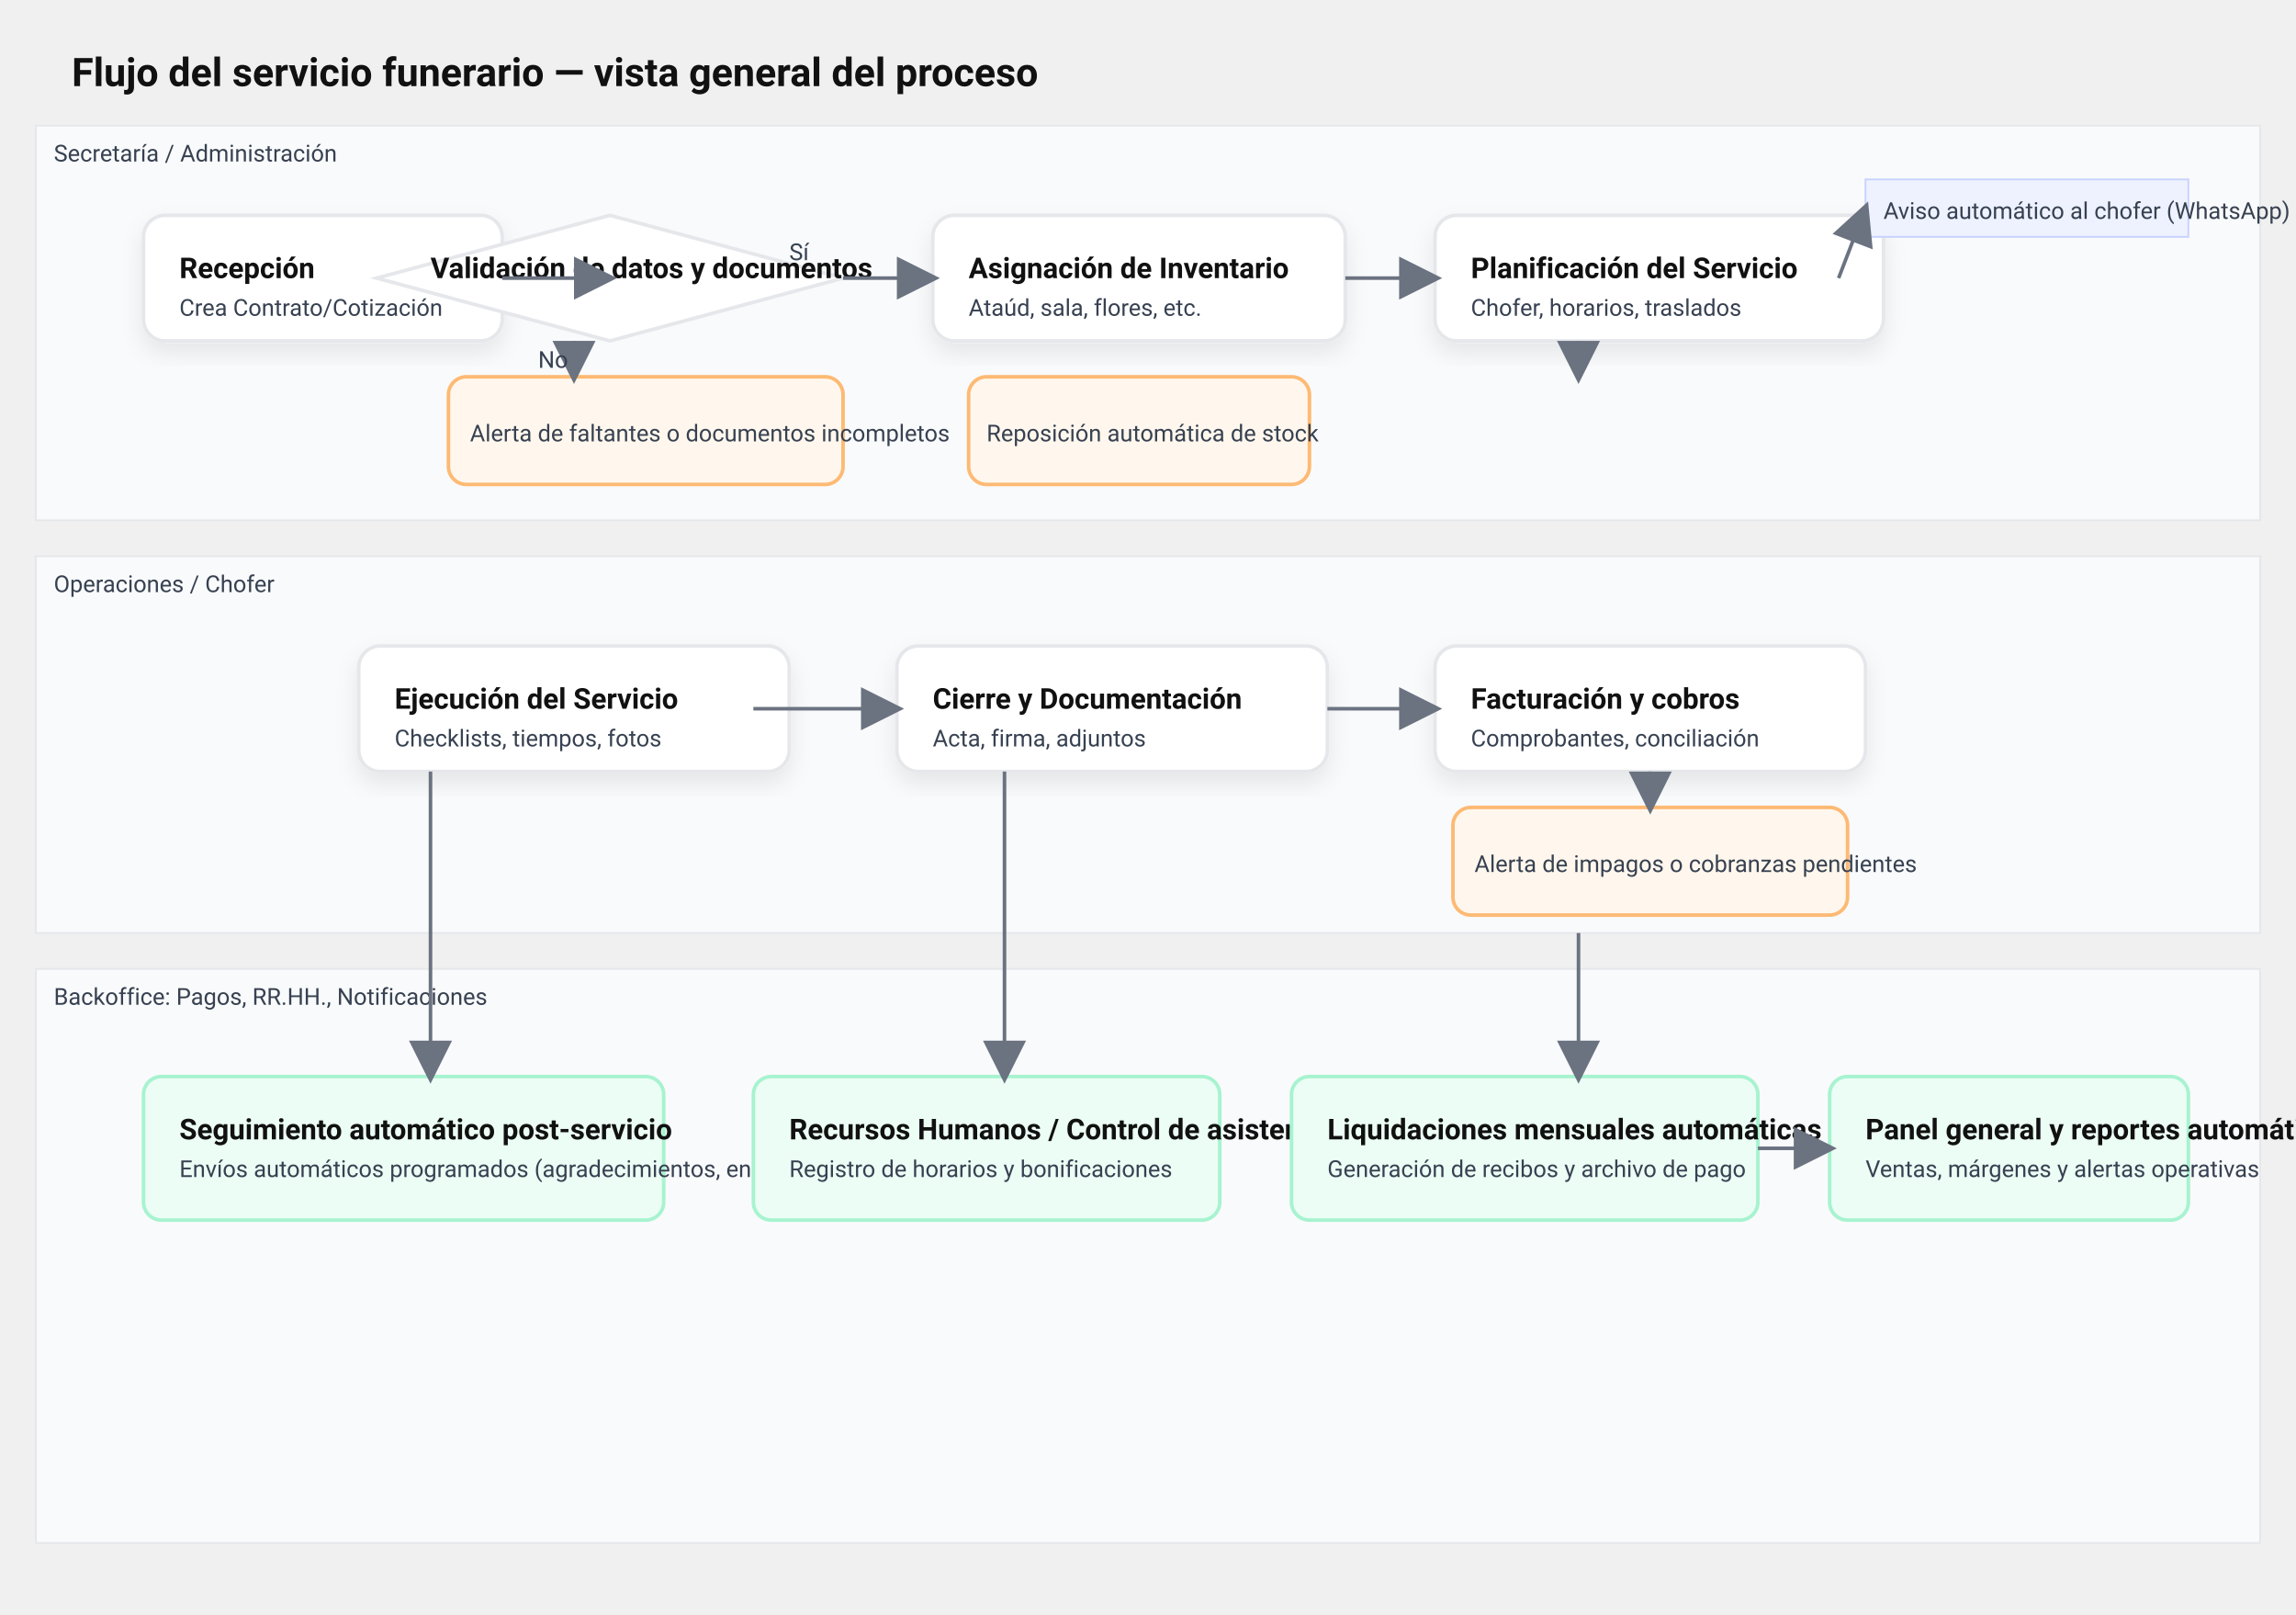
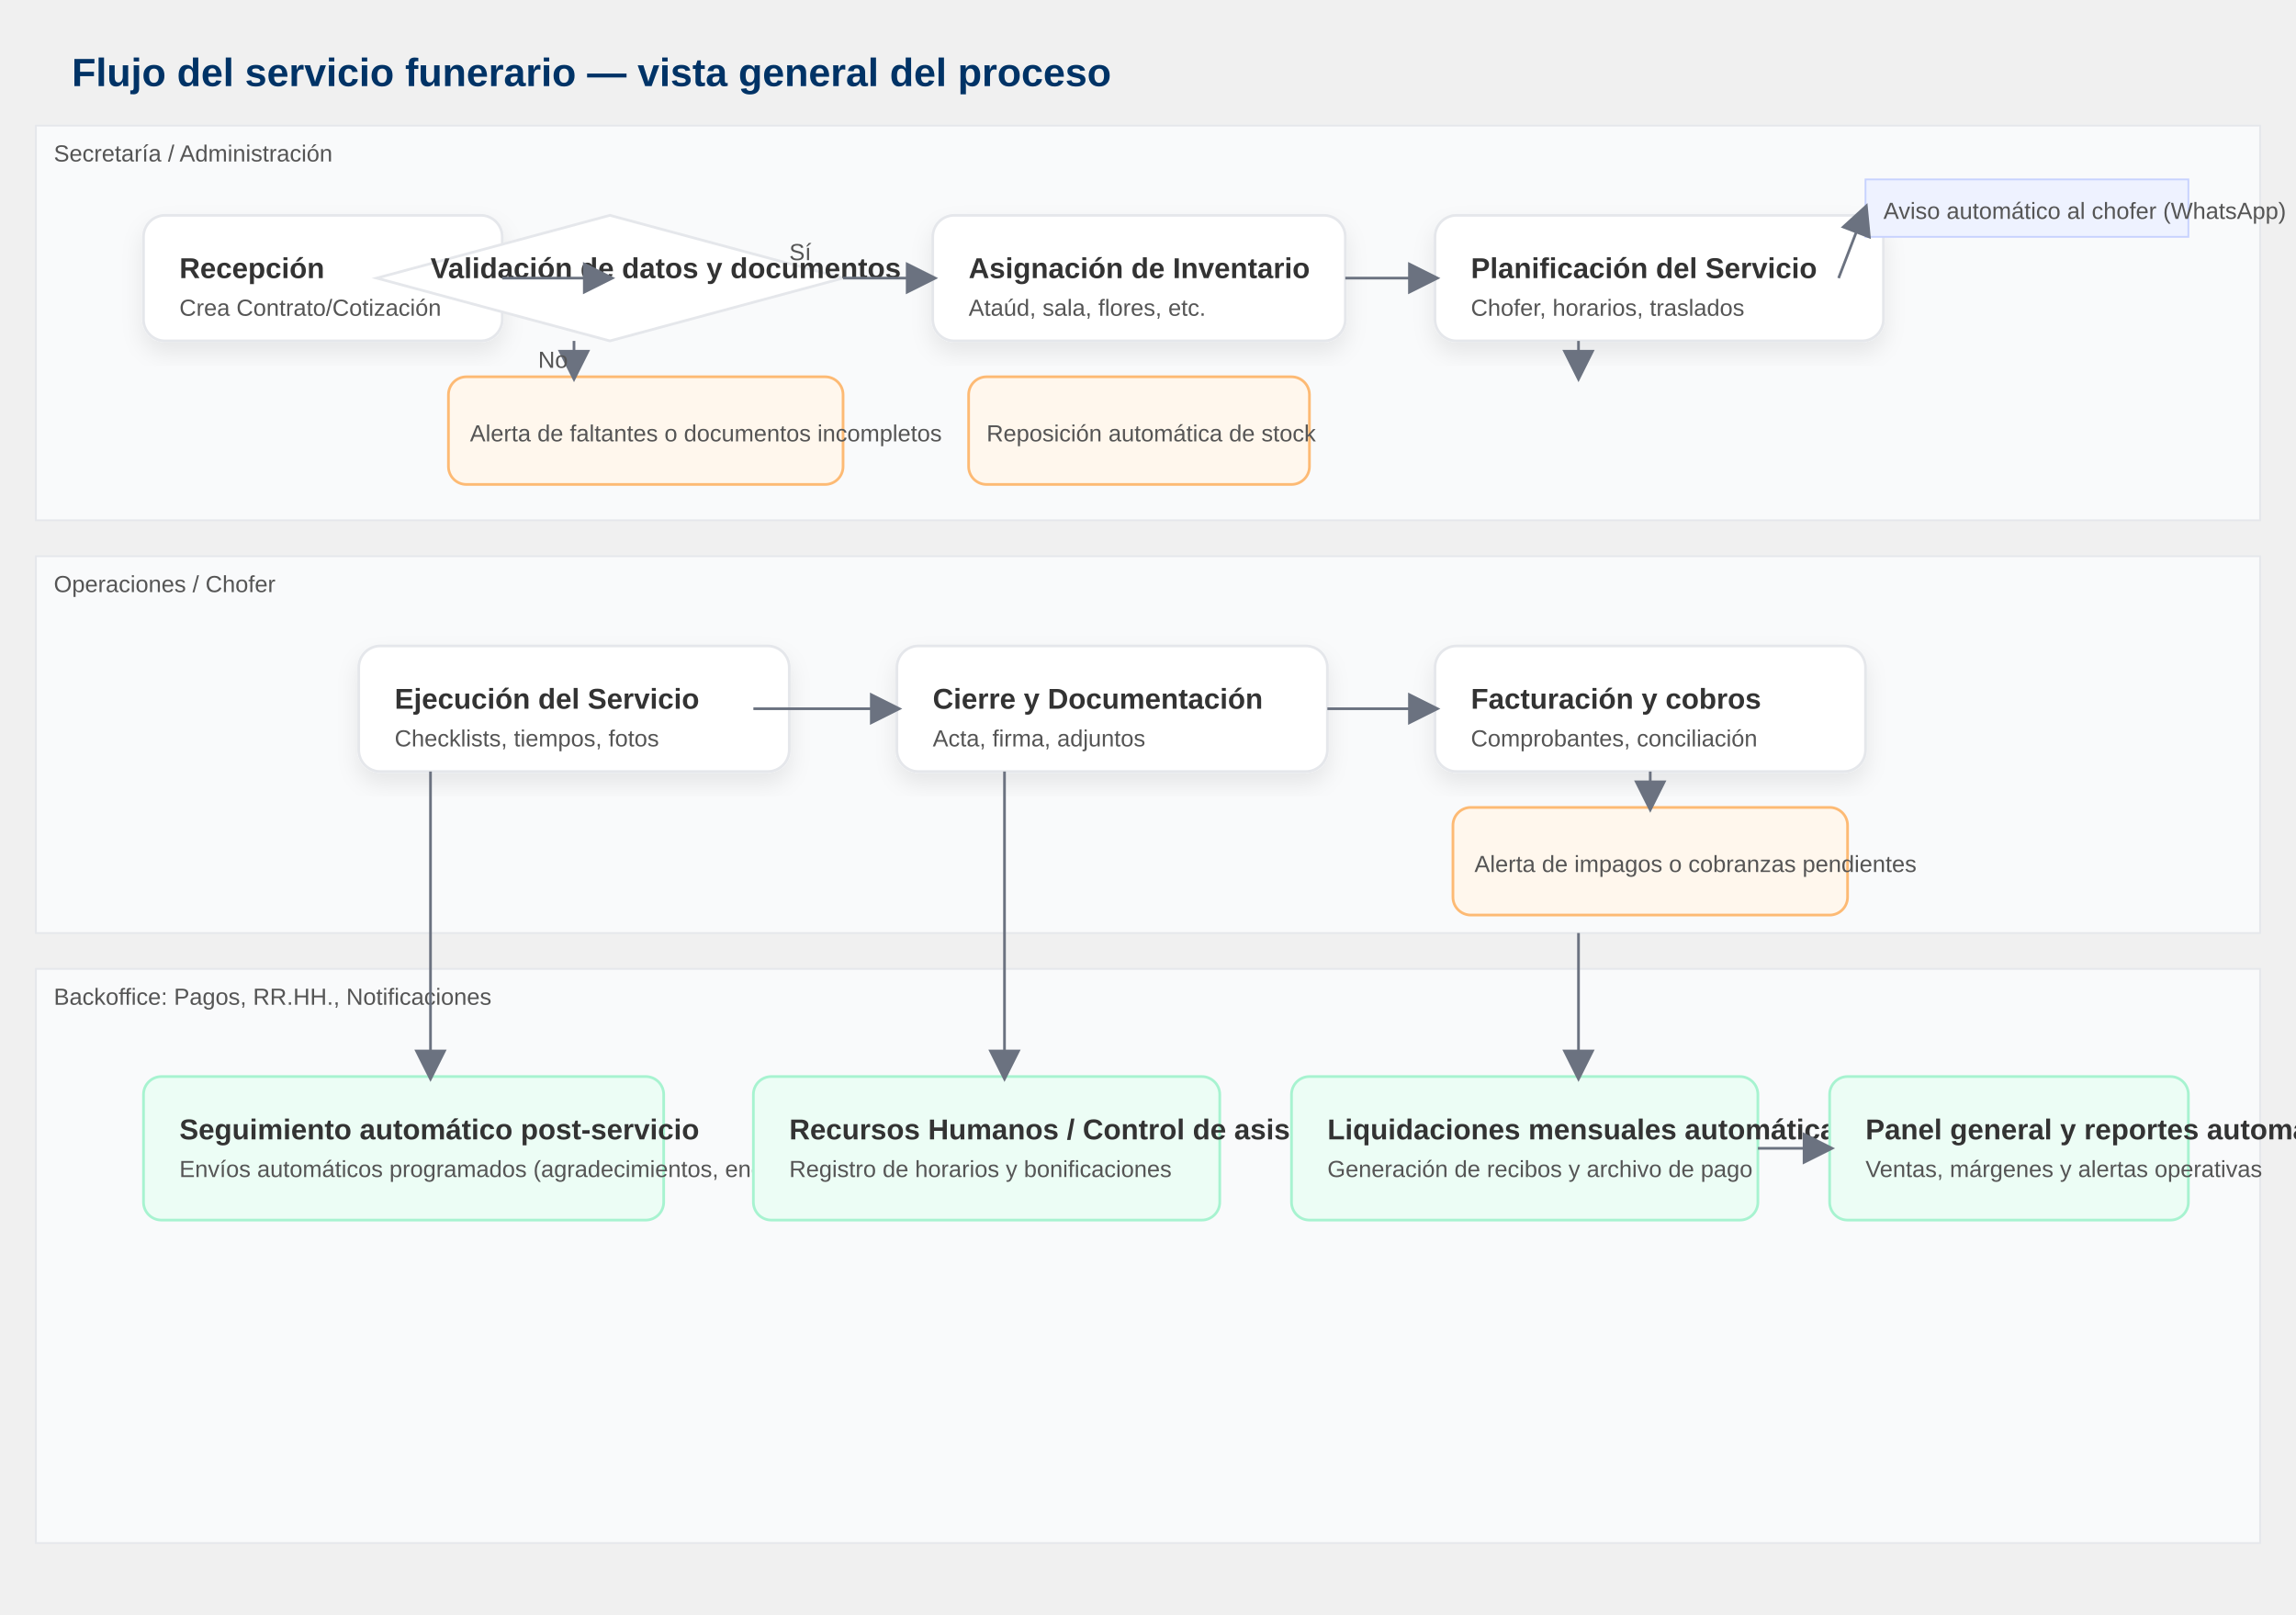
<svg xmlns="http://www.w3.org/2000/svg" width="1280" height="900" viewBox="0 0 1280 900">
  <defs>
    <style>
-       .title{font:700 22px 'Segoe UI',Roboto,Arial,sans-serif;fill:#111}
-       .label{font:600 16px 'Segoe UI',Roboto,Arial,sans-serif;fill:#111}
-       .small{font:400 13px 'Segoe UI',Roboto,Arial,sans-serif;fill:#374151}
-       .box{fill:#fff;stroke:#e5e7eb;stroke-width:2;rx:12;ry:12;filter:url(#shadow)}
-       .decision{fill:#fff;stroke:#e5e7eb;stroke-width:2}
+       .title{font:700 22px 'Segoe UI',Arial,sans-serif;fill:#003366}
+       .label{font:600 16px 'Segoe UI',Arial,sans-serif;fill:#333333}
+       .small{font:400 13px 'Segoe UI',Arial,sans-serif;fill:#555555}
+       .box{fill:#fff;stroke:#e5e7eb;stroke-width:1.5;rx:12;ry:12;filter:url(#shadow)}
+       .decision{fill:#fff;stroke:#e5e7eb;stroke-width:1.5}
      .lane{fill:#f9fafb;stroke:#e5e7eb;stroke-width:1}
      .pill{fill:#eef2ff;stroke:#c7d2fe;stroke-width:1}
-       .arrow{stroke:#6b7280;stroke-width:2;marker-end:url(#arrow)}
-       .alert{fill:#fff7ed;stroke:#fdba74;stroke-width:2;rx:10;ry:10}
-       .ok{fill:#ecfdf5;stroke:#a7f3d0;stroke-width:2;rx:10;ry:10}
+       .arrow{stroke:#6b7280;stroke-width:1.5;marker-end:url(#arrow)}
+       .alert{fill:#fff7ed;stroke:#fdba74;stroke-width:1.5;rx:10;ry:10}
+       .ok{fill:#ecfdf5;stroke:#a7f3d0;stroke-width:1.5;rx:10;ry:10}
    </style>
    <filter id="shadow" x="-20%" y="-20%" width="140%" height="140%">
      <feDropShadow dx="0" dy="6" stdDeviation="6" flood-color="#000" flood-opacity="0.08" />
    </filter>
    <marker id="arrow" markerWidth="12" markerHeight="12" refX="10" refY="6" orient="auto">
      <path d="M0,0 L12,6 L0,12 z" fill="#6b7280" />
    </marker>
  </defs>
  <text x="40" y="48" class="title">Flujo del servicio funerario — vista general del proceso</text>
  <rect x="20" y="70" width="1240" height="220" class="lane" />
  <text x="30" y="90" class="small">Secretaría / Administración</text>
  <rect x="20" y="310" width="1240" height="210" class="lane" />
  <text x="30" y="330" class="small">Operaciones / Chofer</text>
  <rect x="20" y="540" width="1240" height="320" class="lane" />
  <text x="30" y="560" class="small">Backoffice: Pagos, RR.HH., Notificaciones</text>
  <rect x="80" y="120" width="200" height="70" class="box" />
  <text x="100" y="155" class="label">Recepción</text>
  <text x="100" y="176" class="small">Crea Contrato/Cotización</text>
  <polygon points="340,120 470,155 340,190 210,155" class="decision" />
  <text x="240" y="155" class="label">Validación de datos y documentos</text>
  <rect x="250" y="210" width="220" height="60" class="alert" />
  <text x="262" y="246" class="small">Alerta de faltantes o documentos incompletos</text>
  <rect x="520" y="120" width="230" height="70" class="box" />
  <text x="540" y="155" class="label">Asignación de Inventario</text>
  <text x="540" y="176" class="small">Ataúd, sala, flores, etc.</text>
  <rect x="540" y="210" width="190" height="60" class="alert" />
  <text x="550" y="246" class="small">Reposición automática de stock</text>
  <rect x="800" y="120" width="250" height="70" class="box" />
  <text x="820" y="155" class="label">Planificación del Servicio</text>
  <text x="820" y="176" class="small">Chofer, horarios, traslados</text>
  <rect x="1040" y="100" width="180" height="32" class="pill" />
  <text x="1050" y="122" class="small">Aviso automático al chofer (WhatsApp)</text>
  <rect x="200" y="360" width="240" height="70" class="box" />
  <text x="220" y="395" class="label">Ejecución del Servicio</text>
  <text x="220" y="416" class="small">Checklists, tiempos, fotos</text>
  <rect x="500" y="360" width="240" height="70" class="box" />
  <text x="520" y="395" class="label">Cierre y Documentación</text>
  <text x="520" y="416" class="small">Acta, firma, adjuntos</text>
  <rect x="800" y="360" width="240" height="70" class="box" />
  <text x="820" y="395" class="label">Facturación y cobros</text>
  <text x="820" y="416" class="small">Comprobantes, conciliación</text>
  <rect x="810" y="450" width="220" height="60" class="alert" />
  <text x="822" y="486" class="small">Alerta de impagos o cobranzas pendientes</text>
  <rect x="80" y="600" width="290" height="80" class="ok" />
  <text x="100" y="635" class="label">Seguimiento automático post-servicio</text>
  <text x="100" y="656" class="small">Envíos automáticos programados (agradecimientos, encuestas, recordatorios)</text>
  <rect x="420" y="600" width="260" height="80" class="ok" />
  <text x="440" y="635" class="label">Recursos Humanos / Control de asistencia</text>
  <text x="440" y="656" class="small">Registro de horarios y bonificaciones</text>
  <rect x="720" y="600" width="260" height="80" class="ok" />
  <text x="740" y="635" class="label">Liquidaciones mensuales automáticas</text>
  <text x="740" y="656" class="small">Generación de recibos y archivo de pago</text>
  <rect x="1020" y="600" width="200" height="80" class="ok" />
  <text x="1040" y="635" class="label">Panel general y reportes automáticos</text>
  <text x="1040" y="656" class="small">Ventas, márgenes y alertas operativas</text>
  <line x1="280" y1="155" x2="340" y2="155" class="arrow" />
  <line x1="470" y1="155" x2="520" y2="155" class="arrow" />
  <line x1="750" y1="155" x2="800" y2="155" class="arrow" />
  <line x1="880" y1="190" x2="880" y2="210" class="arrow" />
  <line x1="1025" y1="155" x2="1040" y2="116" class="arrow" />
  <line x1="320" y1="190" x2="320" y2="210" class="arrow" />
  <line x1="420" y1="395" x2="500" y2="395" class="arrow" />
  <line x1="740" y1="395" x2="800" y2="395" class="arrow" />
  <line x1="920" y1="430" x2="920" y2="450" class="arrow" />
  <line x1="240" y1="430" x2="240" y2="600" class="arrow" />
  <line x1="560" y1="430" x2="560" y2="600" class="arrow" />
  <line x1="880" y1="520" x2="880" y2="600" class="arrow" />
  <line x1="980" y1="640" x2="1020" y2="640" class="arrow" />
  <text x="440" y="145" class="small">Sí</text>
  <text x="300" y="205" class="small">No</text>
</svg>
